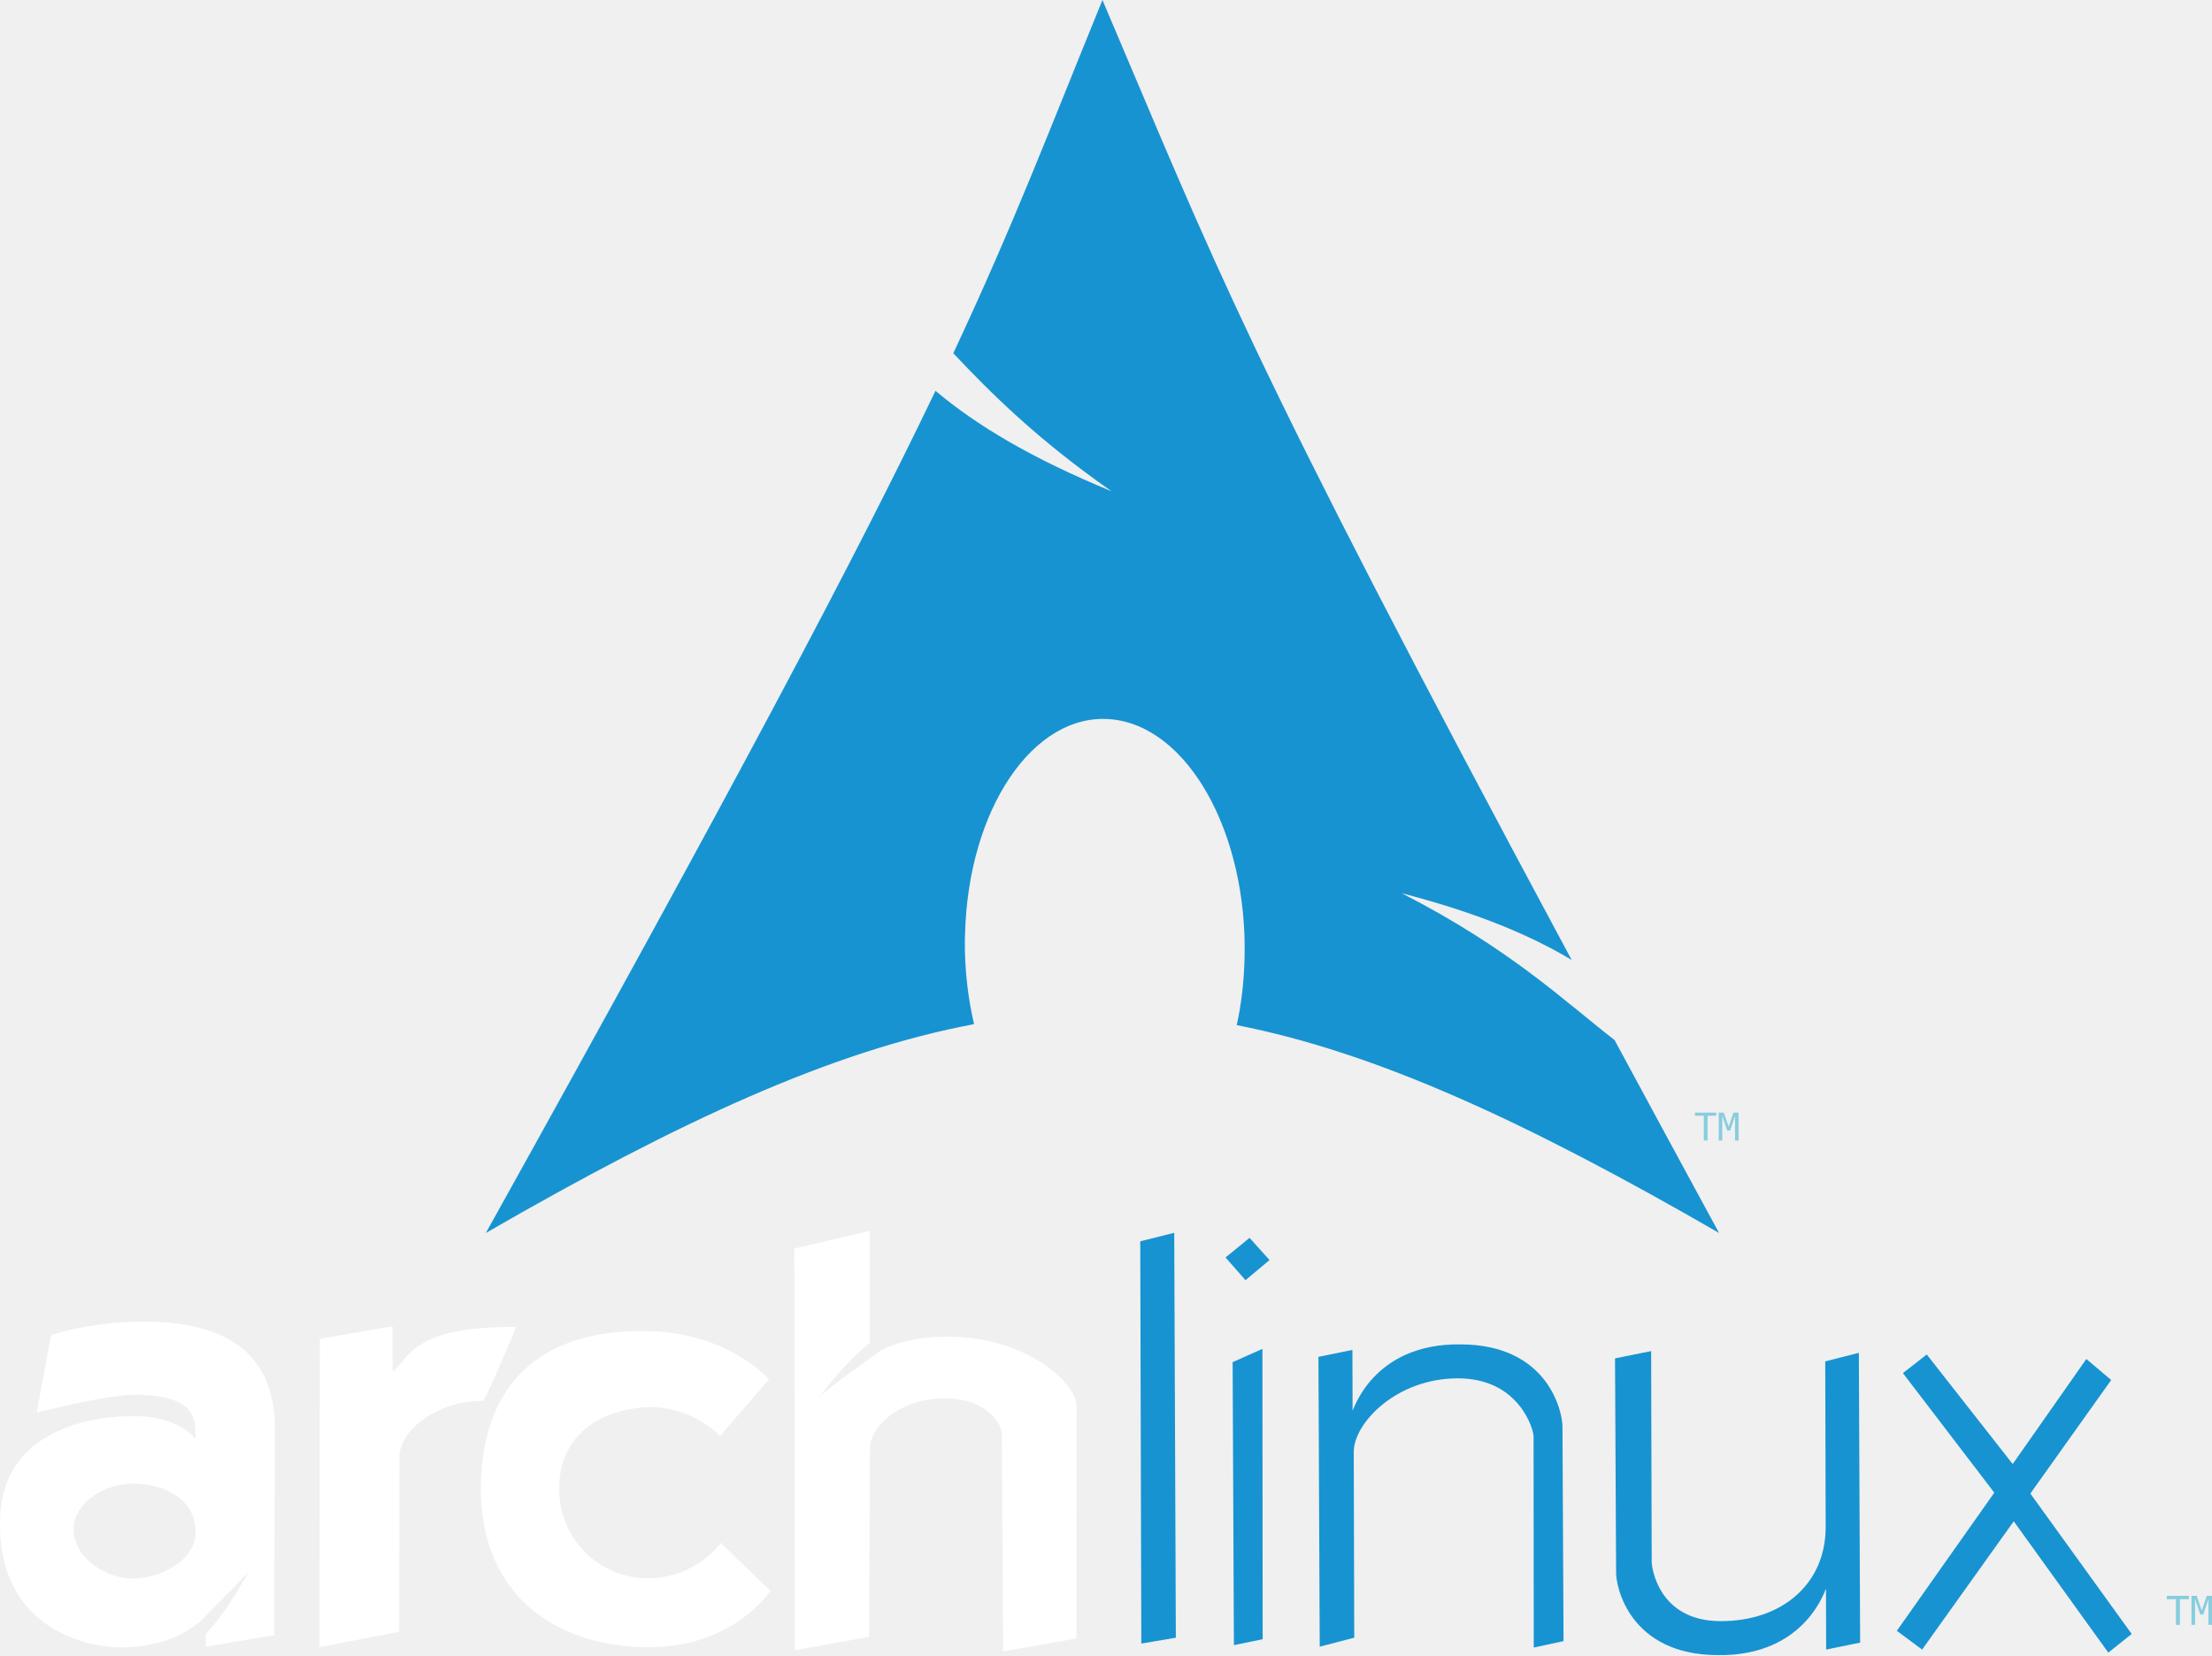
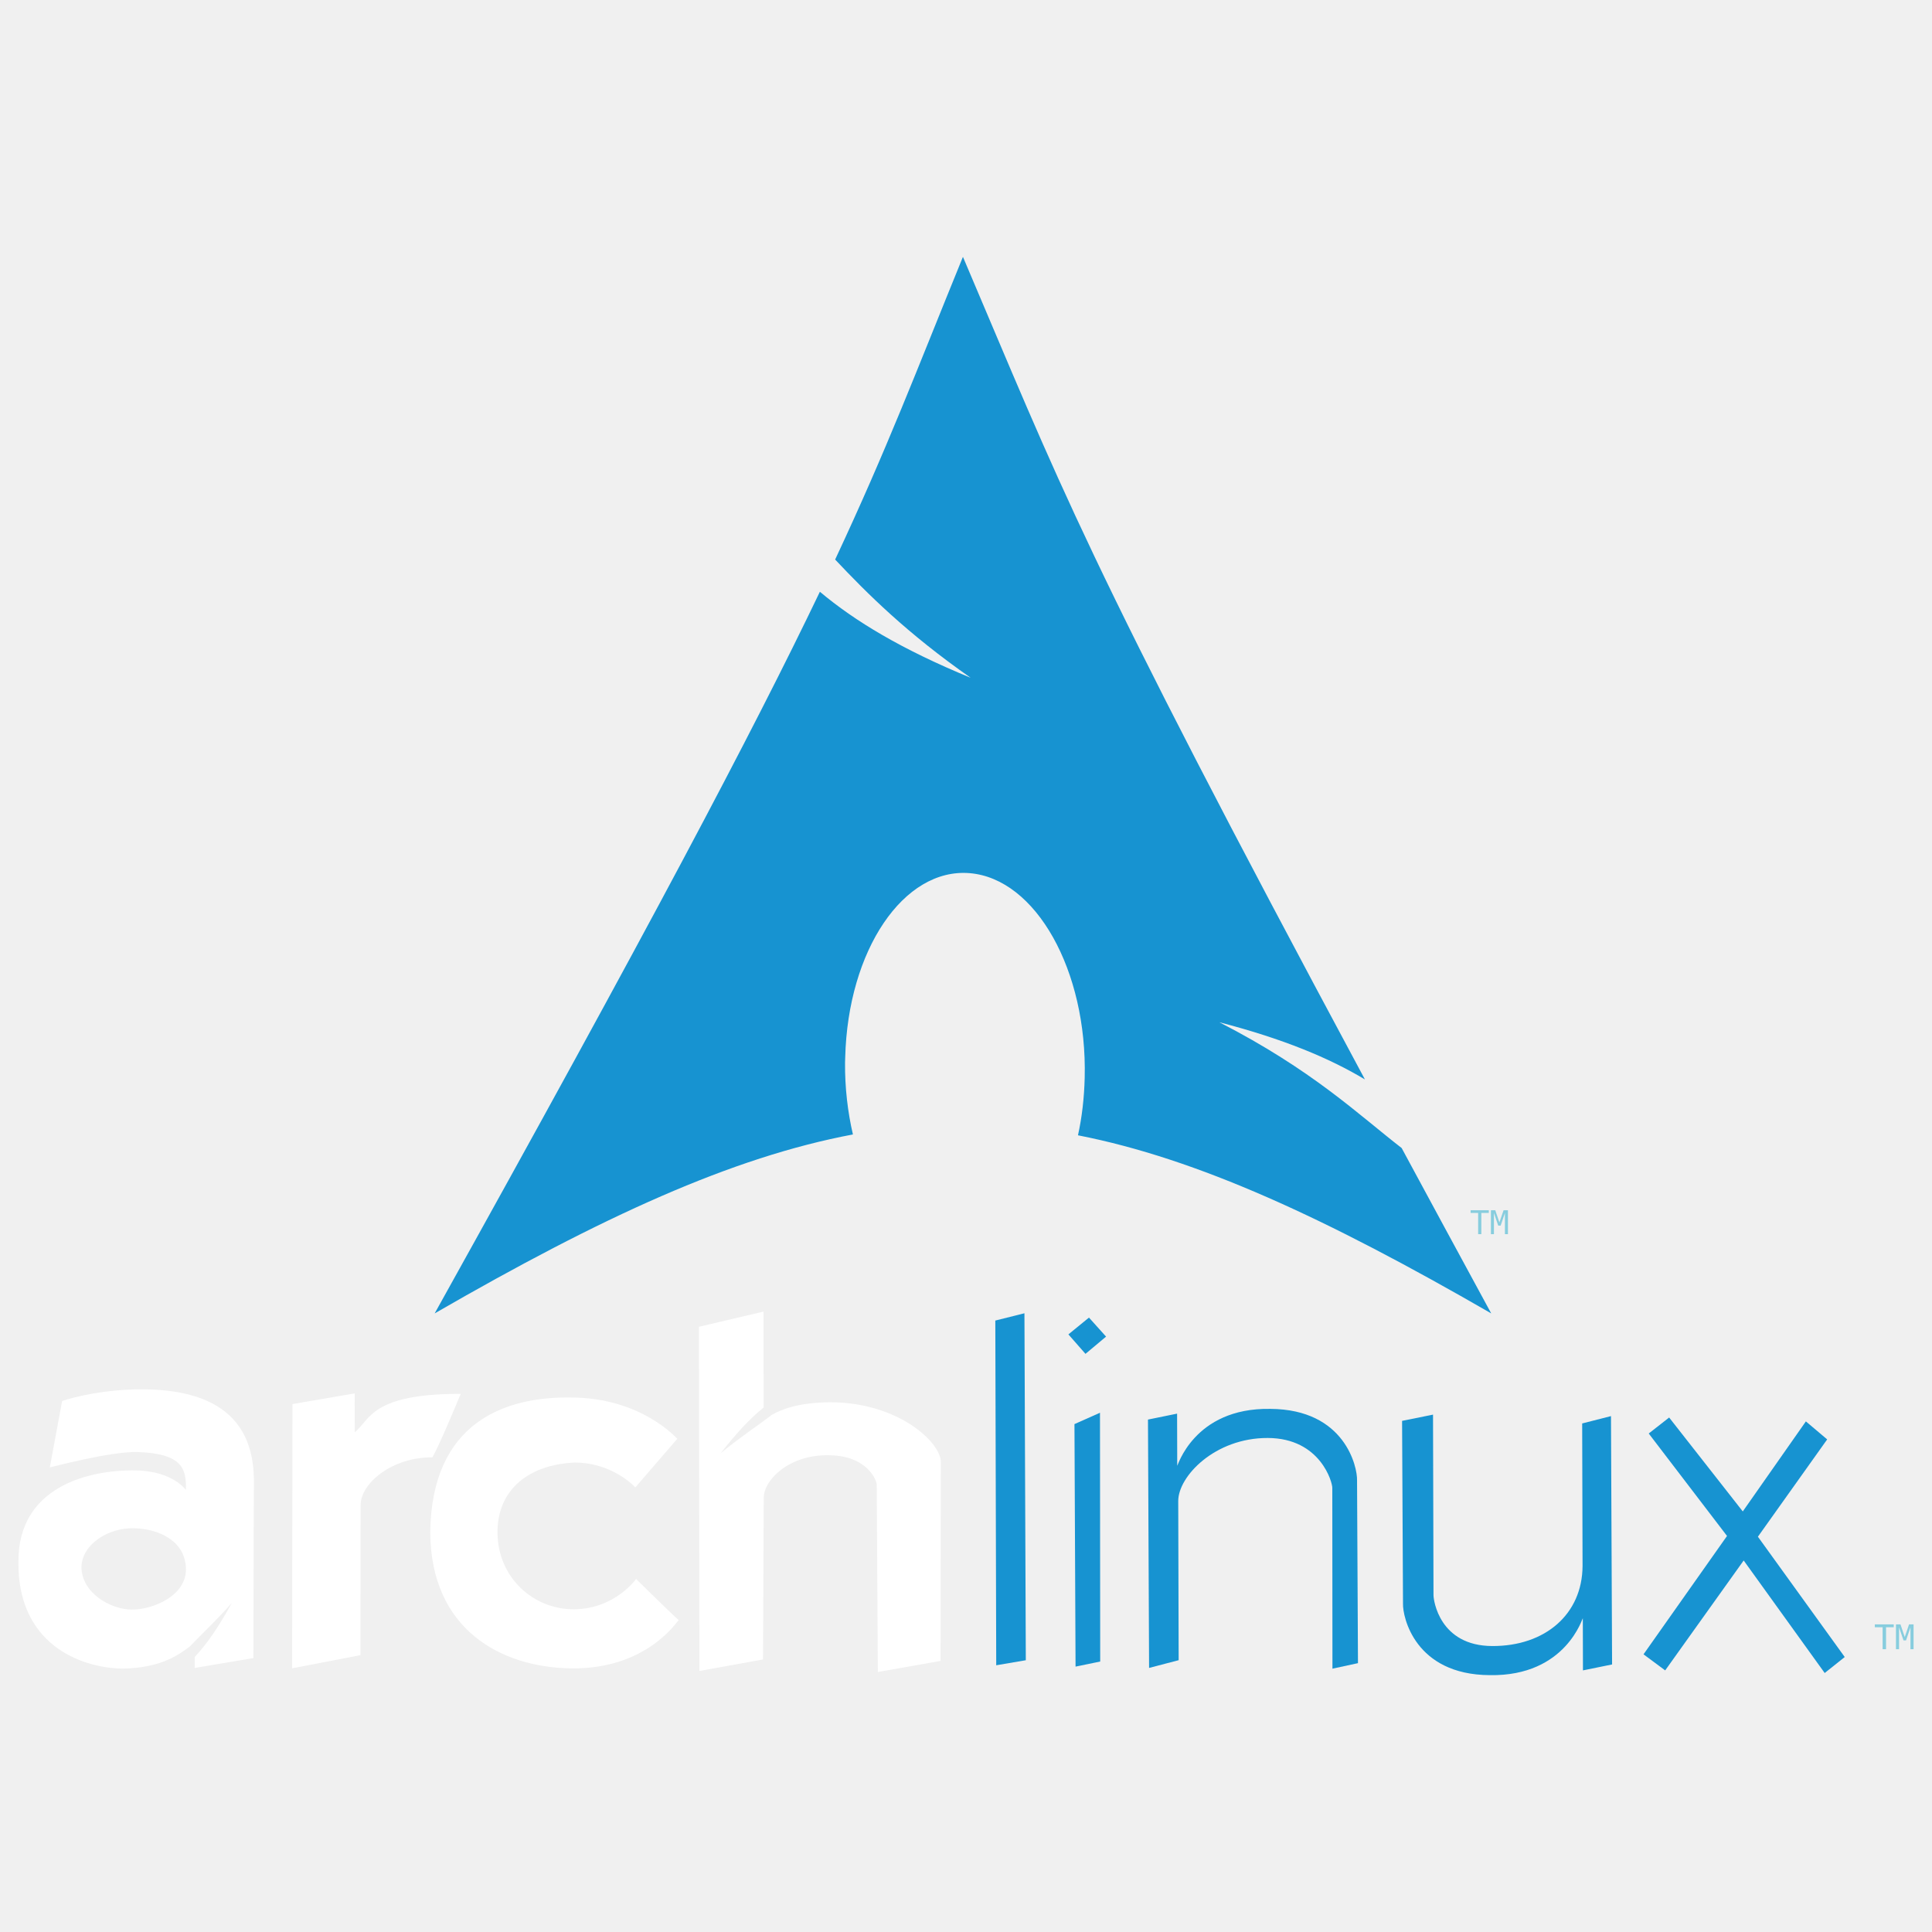
- <svg xmlns="http://www.w3.org/2000/svg" width="353.13" height="264.29" version="1.0">
-   <g transform="translate(-205.06 -24.896)">
+ <svg xmlns="http://www.w3.org/2000/svg" width="360" height="360" version="1.0">
+   <g transform="translate(-201.63 22.962)">
    <path d="m381.06 24.896c-8.764 21.486-14.055 35.559-23.813 56.406 5.982 6.341 13.325 13.691 25.25 22.031-12.821-5.276-21.558-10.535-28.094-16.031-12.487 26.056-32.08 63.133-71.781 134.47 31.198-18.011 55.398-29.104 77.938-33.344-0.967-4.162-1.506-8.678-1.469-13.375l0.031-0.969c0.495-19.992 10.899-35.388 23.219-34.344 12.319 1.044 21.901 18.133 21.406 38.125-0.093 3.76-0.509 7.364-1.25 10.719 22.29 4.366 46.232 15.424 77 33.188-6.07-11.174-11.514-21.219-16.688-30.812-8.149-6.316-16.63-14.538-33.969-23.438 11.918 3.097 20.474 6.663 27.125 10.656-52.602-97.935-56.868-110.95-74.906-153.28z" fill="#1793d1" fill-rule="evenodd" />
    <text x="475.517" y="207.003" fill="#87cdde" font-family="'DejaVu Sans Mono'" stroke-width="1px" style="line-height:0%" xml:space="preserve">
      <tspan x="475.517" y="207.003" font-size="6.107px" style="line-height:1.25">TM</tspan>
    </text>
    <g transform="matrix(.47879 0 0 .47879 65.332 87.93)" fill="#fff" fill-rule="evenodd">
      <path d="m339.97 309.09c-14.471-0.024-26.481 2.944-31.125 4.562l-4.781 25.812c-0.012 0.095 23.795-6.349 34.281-5.969 17.362 0.624 18.959 6.635 18.656 14.75 0.296 0.475-4.479-7.332-19.5-7.594-18.95-0.327-45.693 6.71-45.656 35.312-0.511 32.174 24.034 41.639 40.75 41.812 15.028-0.274 22.078-5.691 25.938-8.594 5.071-5.302 10.873-10.634 16.406-17.031-5.236 9.513-9.775 16.09-14.5 21.125v4.25l22.844-3.844 0.156-62.094c-0.231-8.788 5.041-42.418-43.469-42.5zm-3.281 54.062c9.469 0.13 20.328 4.797 20.344 16.031 0.049 10.218-12.8 15.712-21.156 15.625-8.36-0.087-19.451-6.57-19.5-16.531 0.16-8.904 10.46-15.354 20.312-15.125z" />
      <path d="m398.5 314.83-0.155 102.83 26.612-5.127 0.045-58.302c6e-3 -8.681 12.406-18.825 27.963-18.663 3.302-5.974 9.509-21.242 11.021-24.715-34.756-0.083-35.199 9.99-41.244 14.945-0.063-9.453-0.021-15.127-0.021-15.127z" />
      <path d="m548.27 328.33c-0.257-0.121-13.879-15.934-41.266-16.059-25.652-0.426-54.426 9.519-54.886 52.533 0.225 37.819 27.64 52.598 55.031 52.886 29.313 0.305 40.977-18.329 41.676-18.791-3.498-3.032-16.598-16.013-16.598-16.013s-8.182 11.651-24.058 11.799c-15.879 0.151-29.682-12.273-29.878-29.609-0.203-17.336 12.689-26.728 29.997-27.487 14.985-3e-3 23.63 9.673 23.63 9.673z" />
      <path d="m581.81 278.84-25.125 5.906 0.188 133.94 24.75-4.469 0.281-63.031c0.053-6.609 9.561-16.759 25.438-16.438 15.18 0.158 18.572 10.118 18.531 11.375l0.438 72.969 24.406-4.312 0.094-77.375c0.161-7.445-16.308-23.17-42.781-23.281-12.581 0.02-19.548 2.868-23.094 4.969-6.067 4.686-13 9.175-19.812 14.906 6.298-8.091 11.586-13.685 16.75-17.844z" />
    </g>
    <g transform="matrix(.70885 0 .010031 .70885 96.753 -223.33)" fill="#1793d1" fill-rule="evenodd">
      <path d="m400.68 629.8 7.682-1.916-0.929 91.208-7.796 1.324z" />
      <path d="m421.1 657.02 6.751-2.987-0.868 65.399-6.498 1.339zm-1.261-23.583 5.472-4.415 4.423 5-5.476 4.532z" />
      <path d="m440.44 655.83 7.678-1.562-0.157 13.672c-7e-3 0.587 4.419-15.274 24.685-14.921 19.68 0.11 22.684 15.346 22.529 18.762l-0.438 48.078-6.73 1.456 0.633-47.489c0.097-1.387-2.881-13.114-16.789-13.158-13.905-0.04-23.684 10.1-23.758 16.579l-0.481 41.835-7.804 2.031z" />
      <path d="m561.53 720.2-7.678 1.562 0.157-13.672c7e-3 -0.587-4.422 15.274-24.685 14.921-19.68-0.109-22.684-15.346-22.529-18.762l0.438-48.079 8.157-1.642-0.546 47.49c-0.015 1.297 1.368 13.3 15.276 13.343 13.905 0.041 23.766-8.374 24.015-21.044l0.431-37.469 7.598-1.932z" />
      <path d="m577.45 655.29-5.427 4.2 20.199 26.933-22.391 31.116 5.635 4.226 21.044-28.897 20.878 29.582 5.327-4.201-22.376-31.629 18.57-25.578-5.532-4.734-16.921 23.668z" />
    </g>
    <text x="550.833" y="284.344" fill="#87cdde" font-family="'DejaVu Sans Mono'" stroke-width="1px" style="line-height:0%" xml:space="preserve">
      <tspan x="550.833" y="284.344" font-size="6.336px" style="line-height:1.25">TM</tspan>
    </text>
  </g>
</svg>
